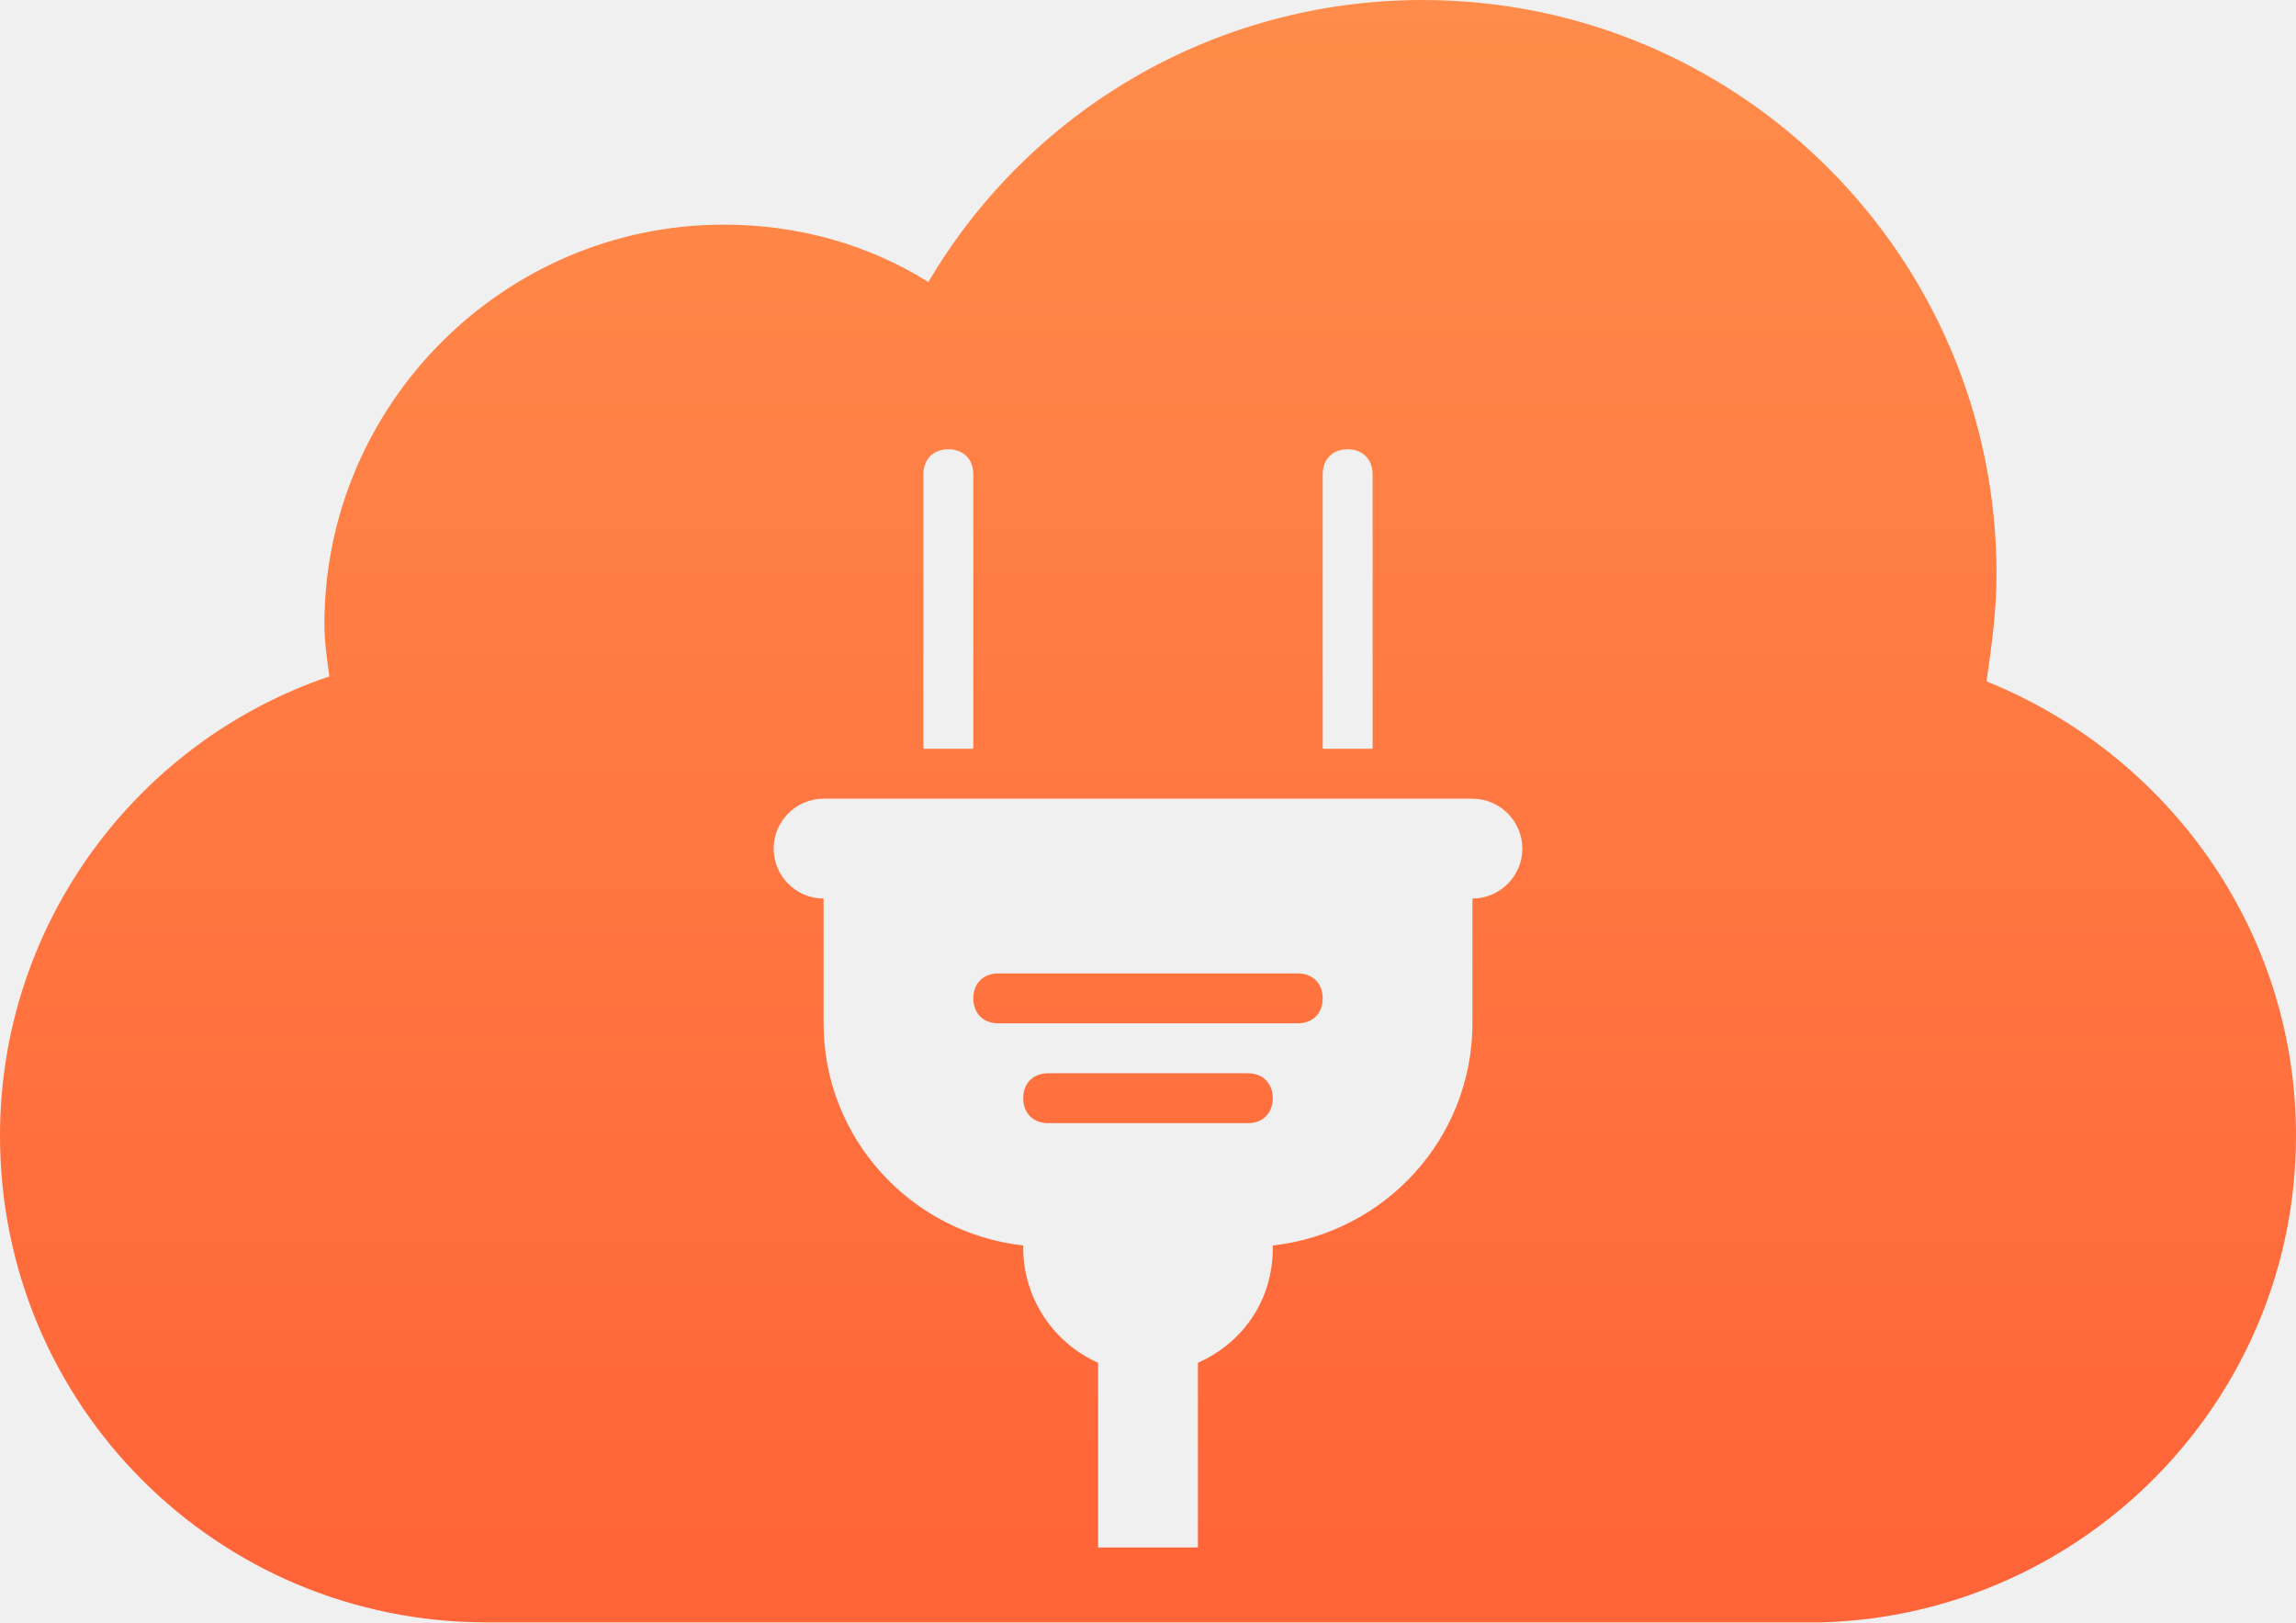
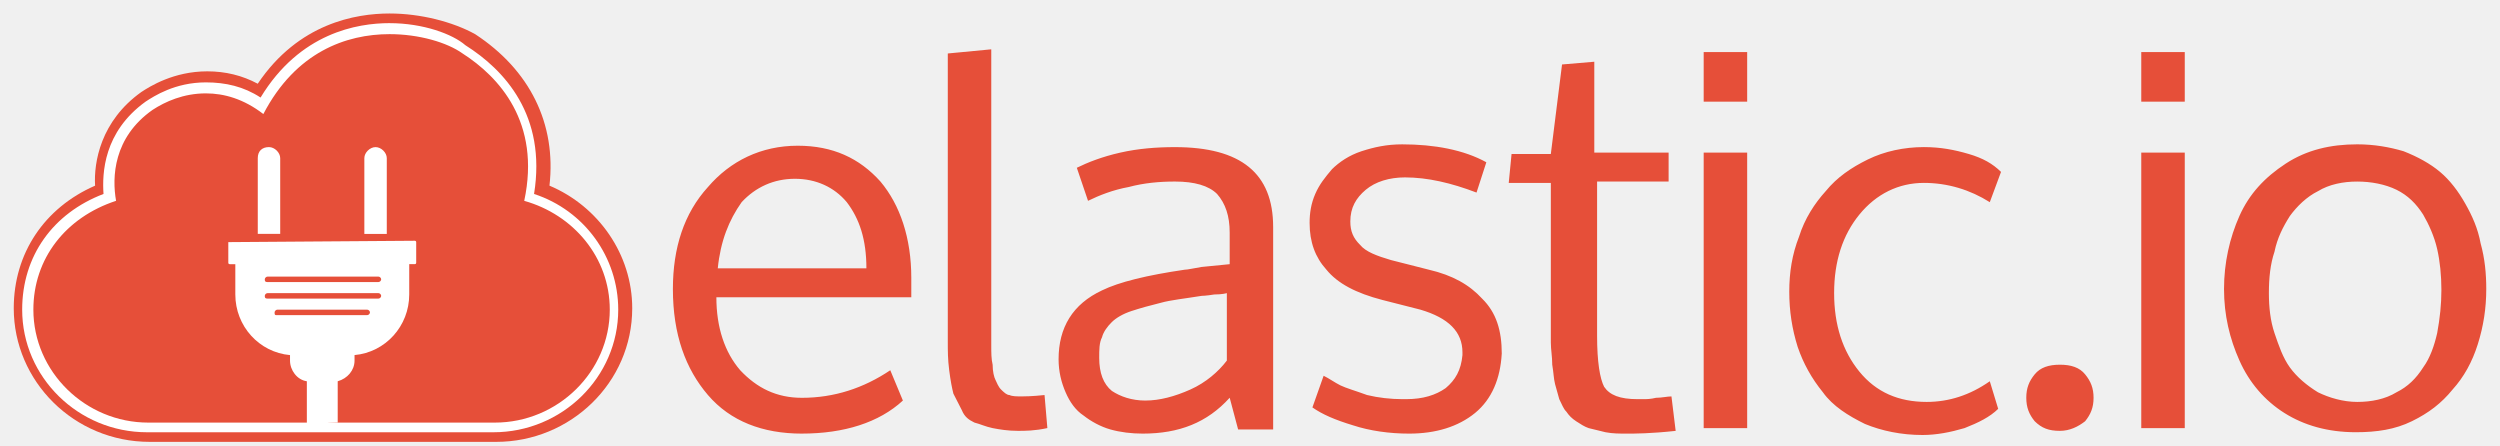
- <svg xmlns="http://www.w3.org/2000/svg" version="1.1" id="Layer_1" x="0px" y="0px" width="92px" height="65px" viewBox="0 0 92 65" style="enable-background:new 0 0 92 65;" xml:space="preserve">
-   <style type="text/css">
- 	.st0{fill-rule:evenodd;clip-rule:evenodd;fill:url(#SVGID_1_);}
- </style>
-   <linearGradient id="SVGID_1_" gradientUnits="userSpaceOnUse" x1="46" y1="4.938556e-10" x2="46" y2="65">
-     <stop offset="0" style="stop-color:#FF8C4A" />
-     <stop offset="1" style="stop-color:#FF6338" />
-   </linearGradient>
-   <path class="st0" d="M92,45.5c0,10.6-8.5,19.2-19,19.5v0c0,0-39.5,0-53.5,0C8.7,65,0,56.3,0,45.5C0,37,5.5,29.7,13.2,27.1  C13.1,26.4,13,25.7,13,25c0-8.8,7.2-16,16-16c3,0,5.8,0.8,8.2,2.3C41.2,4.5,48.6,0,57,0c12.7,0,23,10.3,23,23c0,1.5-0.2,2.9-0.4,4.3  C86.8,30.2,92,37.2,92,45.5z M39,19c0-0.6-0.4-1-1-1c-0.6,0-1,0.4-1,1v11h2V19z M55,19c0-0.6-0.4-1-1-1c-0.6,0-1,0.4-1,1v11h2V19z   M59,32H33c-1.1,0-2,0.9-2,2c0,1.1,0.9,2,2,2v5c0,4.6,3.5,8.4,8,8.9V50c0,2,1.2,3.8,3,4.6V62h4v-7.4c1.8-0.8,3-2.5,3-4.6v-0.1  c4.5-0.5,8-4.3,8-8.9v-5c1.1,0,2-0.9,2-2C61,32.9,60.1,32,59,32z M52,41H40c-0.6,0-1-0.4-1-1c0-0.6,0.4-1,1-1h12c0.6,0,1,0.4,1,1  C53,40.6,52.6,41,52,41z M42,43h8c0.6,0,1,0.4,1,1c0,0.6-0.4,1-1,1h-8c-0.6,0-1-0.4-1-1C41,43.4,41.4,43,42,43z" />
+ <svg xmlns="http://www.w3.org/2000/svg" width="146" height="26" viewBox="0 0 146 26">
+   <g fill-rule="nonzero" fill="none">
+     <g fill="#E64F39">
+       <path d="M46.832 25.323c-2.293 0-4.177-.724-5.488-2.253-1.31-1.528-2.047-3.54-2.047-6.194 0-2.413.655-4.424 2.047-5.953 1.31-1.528 3.113-2.413 5.242-2.413 2.048 0 3.604.724 4.832 2.092 1.147 1.367 1.802 3.298 1.802 5.63V17.36H41.836c0 1.77.49 3.216 1.392 4.262.983 1.046 2.13 1.61 3.604 1.61 1.884 0 3.604-.564 5.16-1.61l.737 1.77c-1.393 1.287-3.44 1.93-5.898 1.93zm-4.914-9.653h8.68c0-1.69-.408-2.896-1.145-3.862-.737-.885-1.802-1.367-3.03-1.367-1.23 0-2.294.483-3.113 1.368-.737 1.046-1.23 2.253-1.392 3.862zM57.89 2.88v17.294c0 .402 0 .805.08 1.126 0 .403.083.724.165.885.08.16.163.402.327.563.164.16.328.322.492.322.163.08.41.08.737.08.083 0 .574 0 1.31-.08l.165 1.93c-.737.162-1.31.162-1.72.162-.573 0-1.065-.08-1.474-.16-.41-.082-.736-.243-1.064-.323-.328-.162-.573-.323-.737-.725l-.493-.965c-.08-.322-.163-.724-.245-1.368-.082-.643-.082-1.126-.082-1.61V3.123l2.54-.243zM71.812 23.23c-1.31 1.45-2.948 2.093-5.078 2.093-.655 0-1.31-.08-1.883-.242-.573-.16-1.146-.48-1.556-.803-.49-.322-.82-.805-1.064-1.368-.246-.564-.41-1.207-.41-1.93 0-1.85.82-3.22 2.54-4.023.982-.483 2.62-.885 4.83-1.207.165 0 .493-.08.984-.16l1.638-.162v-1.85c0-.965-.245-1.69-.737-2.252-.49-.483-1.31-.724-2.457-.724-.9 0-1.802.08-2.703.32-.9.162-1.72.484-2.375.806l-.655-1.93c.655-.322 1.474-.644 2.54-.886 1.064-.24 2.128-.32 3.193-.32 3.85 0 5.733 1.527 5.733 4.664V25.08h-2.046l-.492-1.85zm-4.914.162c.82 0 1.72-.24 2.62-.644.902-.402 1.64-1.045 2.13-1.69v-3.94s-.245.08-.737.08c-.49.08-.736.08-.736.08-.983.16-1.802.242-2.375.403-.656.16-1.23.322-1.72.483-.492.16-.902.402-1.147.644-.246.24-.492.563-.574.885-.165.32-.165.724-.165 1.206 0 .885.246 1.53.738 1.93.49.323 1.146.564 1.965.564zM87.702 20.657c-.082 1.448-.574 2.654-1.557 3.46-.982.803-2.293 1.206-3.85 1.206-1.146 0-2.292-.16-3.275-.483-1.065-.322-1.802-.644-2.375-1.046l.655-1.85c.328.16.655.402.983.563.327.16.9.322 1.556.563.654.16 1.39.24 2.047.24h.245c.983 0 1.72-.24 2.294-.642.573-.483.9-1.046.982-1.93v-.162c0-1.206-.82-2.01-2.457-2.493l-2.21-.563c-1.556-.403-2.62-.966-3.276-1.77-.655-.724-.983-1.61-.983-2.735 0-.563.083-1.126.33-1.69.244-.562.572-.965.98-1.447.41-.402.984-.805 1.72-1.046.738-.24 1.476-.402 2.377-.402 1.883 0 3.603.322 4.914 1.046l-.573 1.77c-1.474-.564-2.866-.886-4.177-.886-.9 0-1.72.242-2.293.724-.573.483-.9 1.046-.9 1.85 0 .564.163.966.572 1.368.327.402.982.644 1.8.885l2.213.563c1.392.322 2.375.885 3.112 1.69.82.804 1.147 1.85 1.147 3.217zM93.27 10.602v9.01c0 1.528.165 2.493.41 2.975.328.483.902.724 1.966.724h.328c.164 0 .41 0 .737-.08.33 0 .656-.08.902-.08l.246 2.012c-1.475.16-2.376.16-2.867.16-.408 0-.818 0-1.228-.08l-.982-.24c-.246-.082-.492-.243-.737-.403-.246-.162-.41-.323-.574-.565-.165-.16-.247-.402-.41-.724-.082-.32-.164-.562-.246-.883-.082-.322-.082-.644-.164-1.127 0-.482-.082-.884-.082-1.287v-9.331H88.11l.165-1.69h2.293l.655-5.228 1.884-.16V8.91h4.34v1.69h-4.176zM102.035 3.04v2.896h-2.54V3.04h2.54zm0 5.872v16.09h-2.54V8.91h2.54zM116.695 23.875c-.49.482-1.146.804-1.965 1.126-.82.242-1.638.403-2.457.403-1.23 0-2.376-.24-3.358-.644-.983-.483-1.884-1.046-2.457-1.85-.656-.805-1.147-1.69-1.475-2.655-.327-1.046-.49-2.092-.49-3.218s.163-2.172.572-3.218c.328-1.046.9-1.93 1.556-2.655.657-.805 1.476-1.368 2.458-1.85.983-.483 2.13-.724 3.277-.724.982 0 1.8.162 2.62.403.82.24 1.393.563 1.884 1.046l-.656 1.768c-1.147-.724-2.457-1.126-3.85-1.126-1.474 0-2.784.644-3.767 1.85-.983 1.207-1.474 2.735-1.474 4.585s.49 3.38 1.474 4.586c.983 1.206 2.293 1.77 3.93 1.77 1.312 0 2.54-.403 3.687-1.207l.49 1.61zM120.3 25.162c-.656 0-1.066-.16-1.475-.563-.328-.404-.49-.806-.49-1.37 0-.562.162-.964.49-1.366.328-.403.82-.564 1.474-.564s1.146.16 1.473.564c.328.402.492.804.492 1.367 0 .564-.164.966-.492 1.37-.41.32-.9.562-1.474.562zM127.59 3.04v2.896h-2.54V3.04h2.54zm0 5.872v16.09h-2.54V8.91h2.54zM145.198 16.876c0 1.126-.164 2.172-.492 3.218-.327 1.046-.82 1.93-1.474 2.654-.655.805-1.392 1.368-2.375 1.85-.983.483-2.048.644-3.276.644-1.637 0-3.03-.402-4.176-1.126-1.147-.724-2.048-1.77-2.62-3.057-.575-1.288-.902-2.655-.902-4.184 0-1.528.327-2.976.9-4.263.574-1.287 1.475-2.253 2.704-3.057 1.228-.804 2.62-1.126 4.177-1.126.983 0 1.883.16 2.703.402.82.322 1.556.724 2.13 1.207.572.48 1.064 1.125 1.473 1.85.41.723.736 1.447.9 2.332.246.884.328 1.77.328 2.654zm-2.62.08c0-.884-.083-1.69-.247-2.413-.163-.724-.49-1.448-.818-2.01-.41-.644-.9-1.127-1.556-1.45-.655-.32-1.474-.48-2.293-.48-.82 0-1.638.16-2.294.562-.656.322-1.23.885-1.64 1.448-.408.643-.736 1.287-.9 2.09-.245.725-.327 1.53-.327 2.414 0 .805.082 1.61.327 2.333.246.724.492 1.448.9 2.01.41.564.984 1.047 1.64 1.45.655.32 1.474.562 2.293.562.82 0 1.638-.16 2.293-.563.655-.323 1.147-.805 1.556-1.45.41-.562.655-1.286.82-2.01.163-.885.245-1.69.245-2.493z" />
+     </g>
+     <path d="M28.895 25.242c4.013 0 7.29-3.218 7.29-7.16 0-3.056-1.966-5.79-4.915-6.756.737-4.585-1.72-7.24-4.013-8.688-.9-.563-2.54-1.207-4.587-1.207-1.883 0-5.24.564-7.535 4.345-.983-.643-2.047-.885-3.194-.885-1.8 0-3.03.805-3.52 1.127-2.458 1.77-2.54 4.183-2.458 5.39-2.948 1.125-4.75 3.62-4.75 6.756 0 3.942 3.276 7.16 7.29 7.16h20.393v-.08z" fill="#E64F39" />
+     <path d="M22.752 1.994c1.72 0 3.358.483 4.26 1.127 2.13 1.368 4.586 4.023 3.603 8.608 2.867.804 4.996 3.298 4.996 6.355 0 3.62-3.03 6.596-6.715 6.596H8.665c-3.686 0-6.716-2.977-6.716-6.597 0-2.977 1.883-5.39 4.83-6.355-.245-1.368-.163-3.7 2.13-5.31.738-.482 1.802-.965 3.113-.965 1.065 0 2.21.322 3.358 1.207 1.885-3.62 4.833-4.666 7.372-4.666zm0-1.206c-1.965 0-5.323.563-7.7 4.102-.9-.482-1.882-.724-2.947-.724-1.966 0-3.358.885-3.85 1.207-2.375 1.69-2.784 4.103-2.702 5.47-2.95 1.287-4.75 3.942-4.75 7.16 0 4.263 3.52 7.802 7.944 7.802h20.23c4.34 0 7.945-3.46 7.945-7.803 0-3.137-1.966-5.952-4.833-7.16.41-3.62-1.147-6.756-4.342-8.848-1.31-.723-3.194-1.206-4.996-1.206z" fill="#E64F39" />
+     <path d="M22.752 1.994c1.72 0 3.358.483 4.26 1.127 2.13 1.368 4.586 4.023 3.603 8.608 2.867.804 4.996 3.298 4.996 6.355 0 3.62-3.03 6.596-6.715 6.596H8.665c-3.686 0-6.716-2.977-6.716-6.597 0-2.977 1.883-5.39 4.83-6.355-.245-1.368-.163-3.7 2.13-5.31.738-.482 1.802-.965 3.113-.965 1.065 0 2.21.322 3.358 1.207 1.885-3.62 4.833-4.666 7.372-4.666zm0-.643c-1.883 0-5.242.564-7.535 4.345-.983-.644-2.047-.885-3.194-.885-1.802 0-3.03.804-3.522 1.126-2.456 1.77-2.538 4.183-2.456 5.39-2.95 1.126-4.75 3.62-4.75 6.757 0 3.94 3.276 7.16 7.29 7.16h20.23c4.012 0 7.29-3.22 7.29-7.16 0-3.057-1.967-5.792-4.916-6.757.737-4.585-1.72-7.24-4.013-8.688-.737-.644-2.457-1.287-4.423-1.287z" fill="#FFF" />
+     <g fill="#FFF">
+       <path d="M21.278 9.234c0-.322.328-.643.655-.643.328 0 .655.322.655.644v4.425h-1.31V9.233zM15.71 8.59c.326 0 .654.322.654.644v4.425h-1.31V9.233c0-.402.245-.643.655-.643zM13.333 14.14v1.208s0 .08.082.08h.328v1.77c0 1.85 1.392 3.378 3.194 3.54v.32c0 .564.41 1.127.983 1.208v2.654c.573-.16 1.147-.24 1.72-.24h.082v-2.414c.573-.16.983-.644.983-1.207v-.323c1.802-.16 3.194-1.69 3.194-3.54v-1.77h.327s.08 0 .08-.08v-1.206s0-.08-.08-.08l-10.894.08c0-.08 0 0 0 0zm2.703 4.104c0-.08.082-.16.164-.16h5.242c.082 0 .164.08.164.16s-.082.16-.164.16h-5.324c-.082 0-.082-.08-.082-.16zm-.573-.966c0-.08.082-.16.164-.16h6.47c.082 0 .164.08.164.16s-.08.16-.163.16h-6.47c-.164 0-.164-.08-.164-.16zm0-.965c0-.08.082-.16.164-.16h6.47c.082 0 .164.08.164.16s-.08.16-.163.16h-6.47c-.164 0-.164-.08-.164-.16z" />
+     </g>
+   </g>
</svg>
